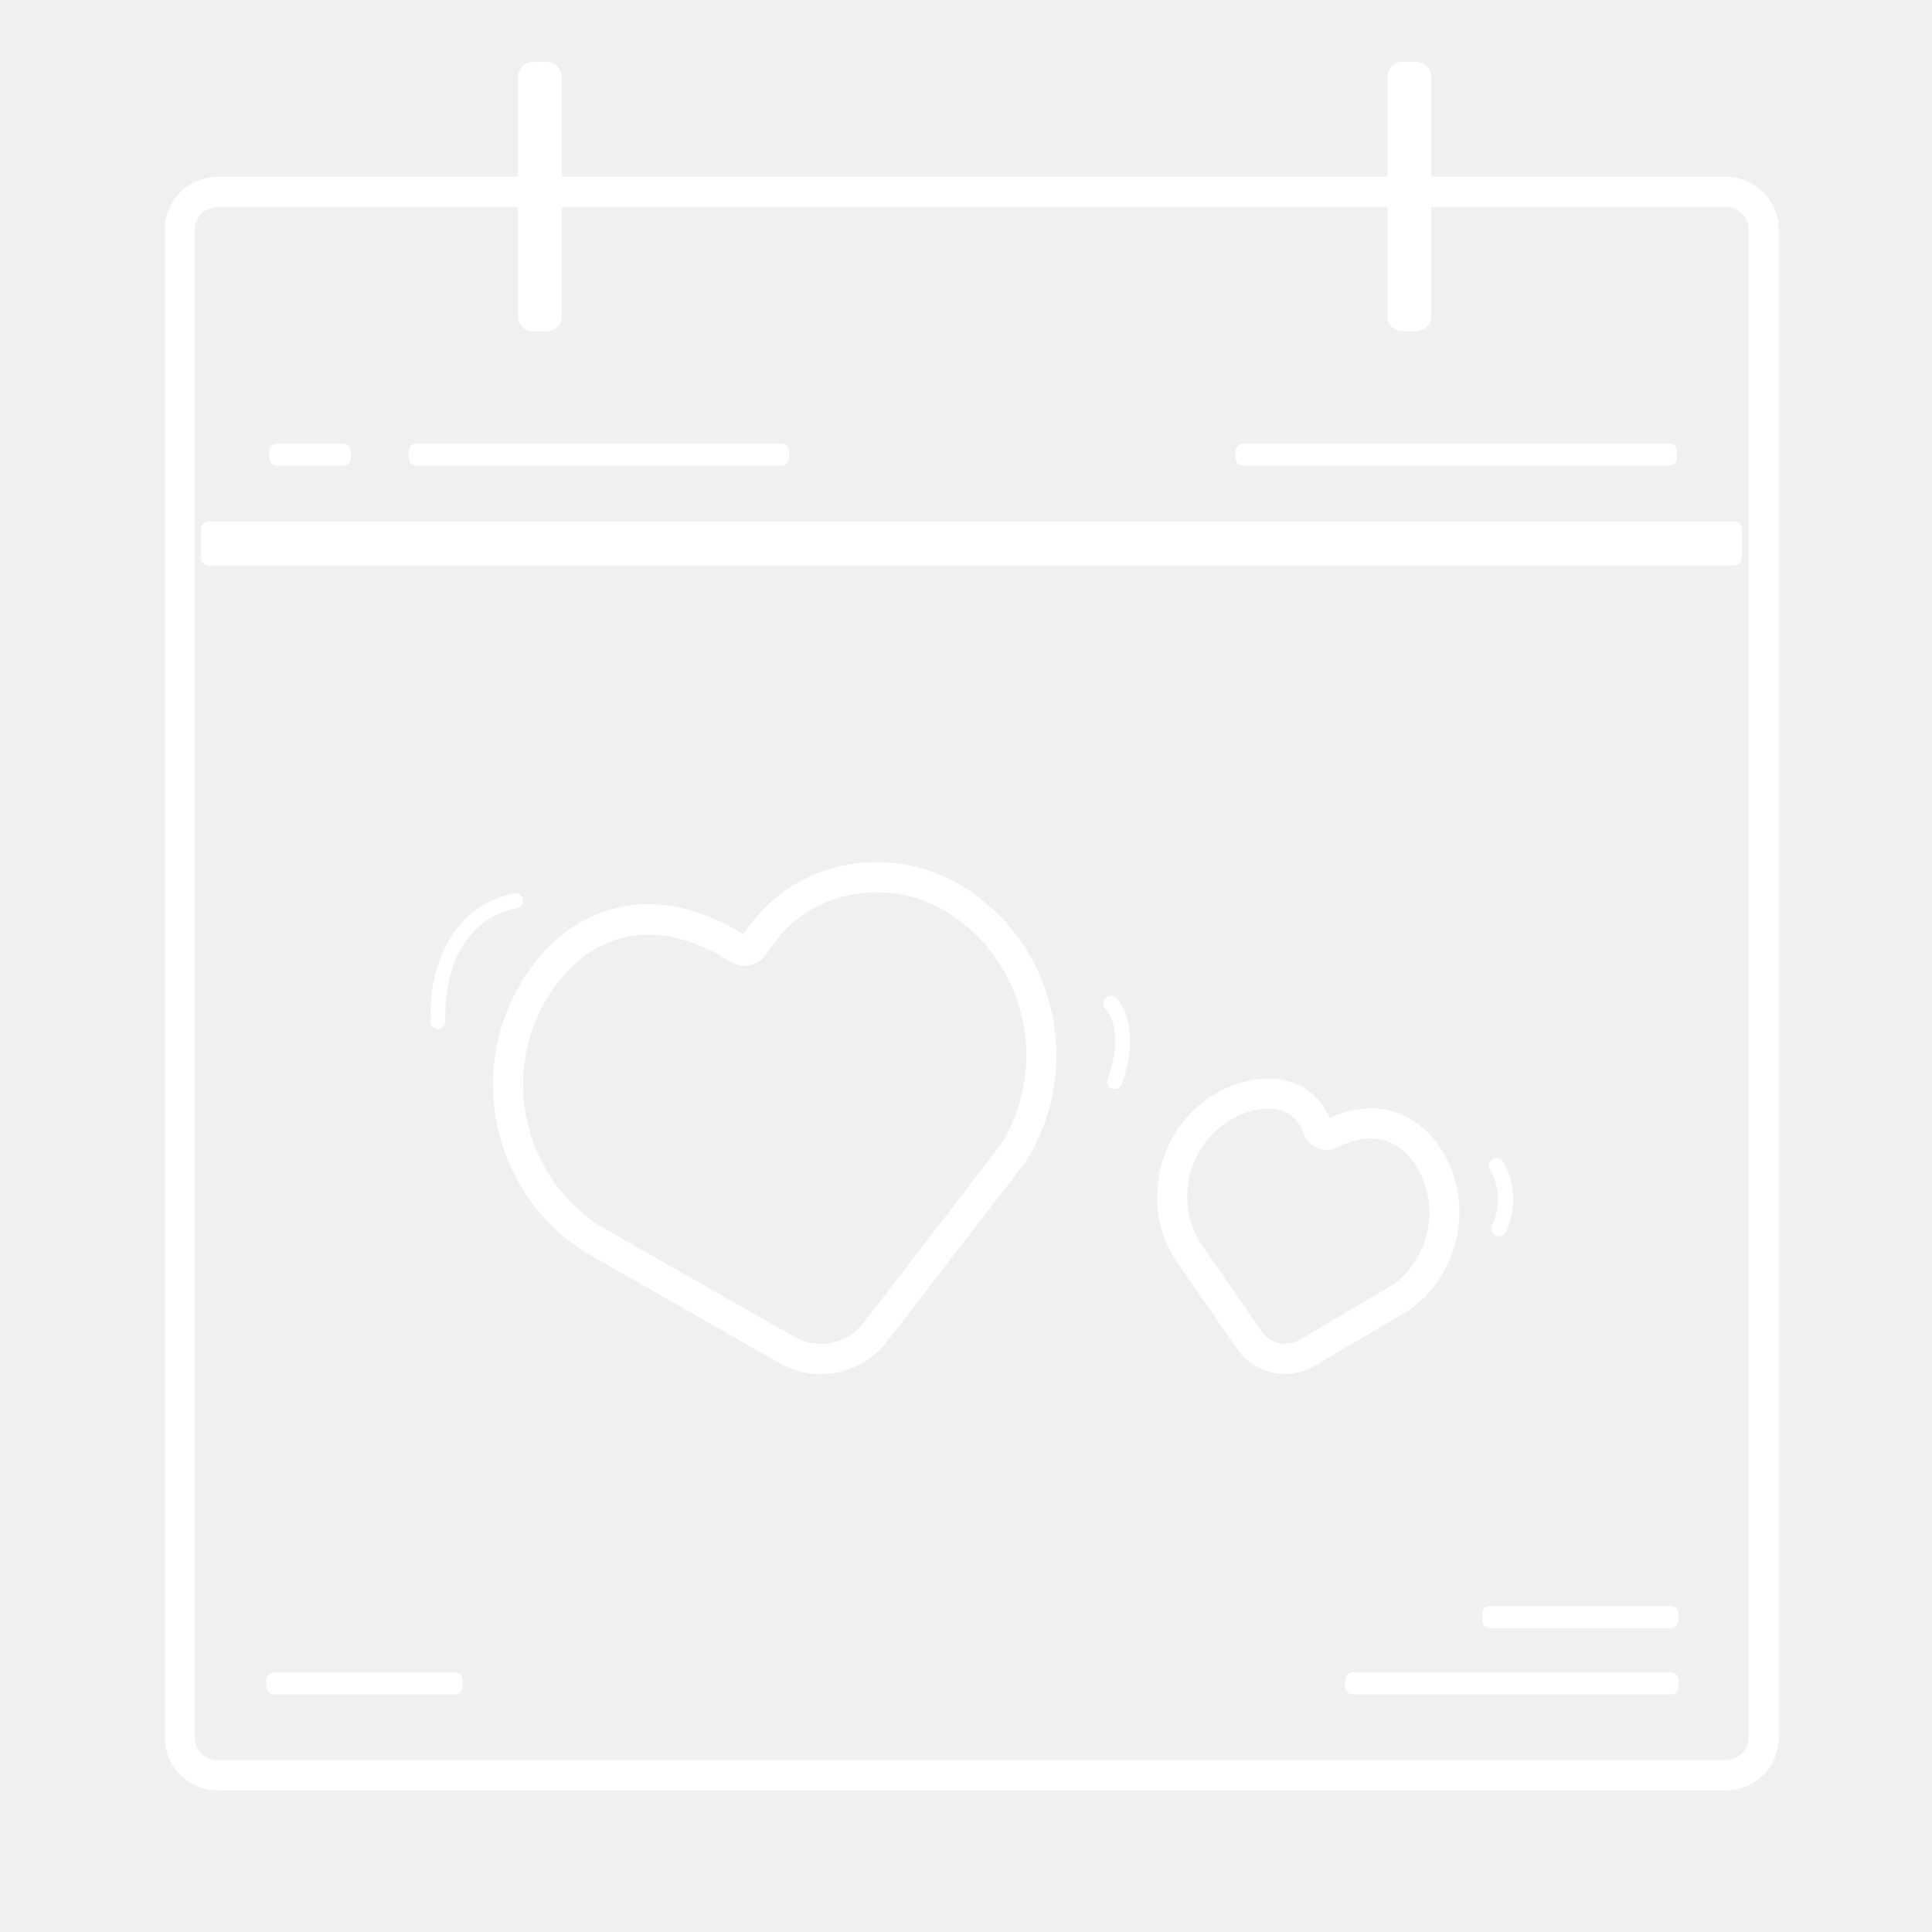
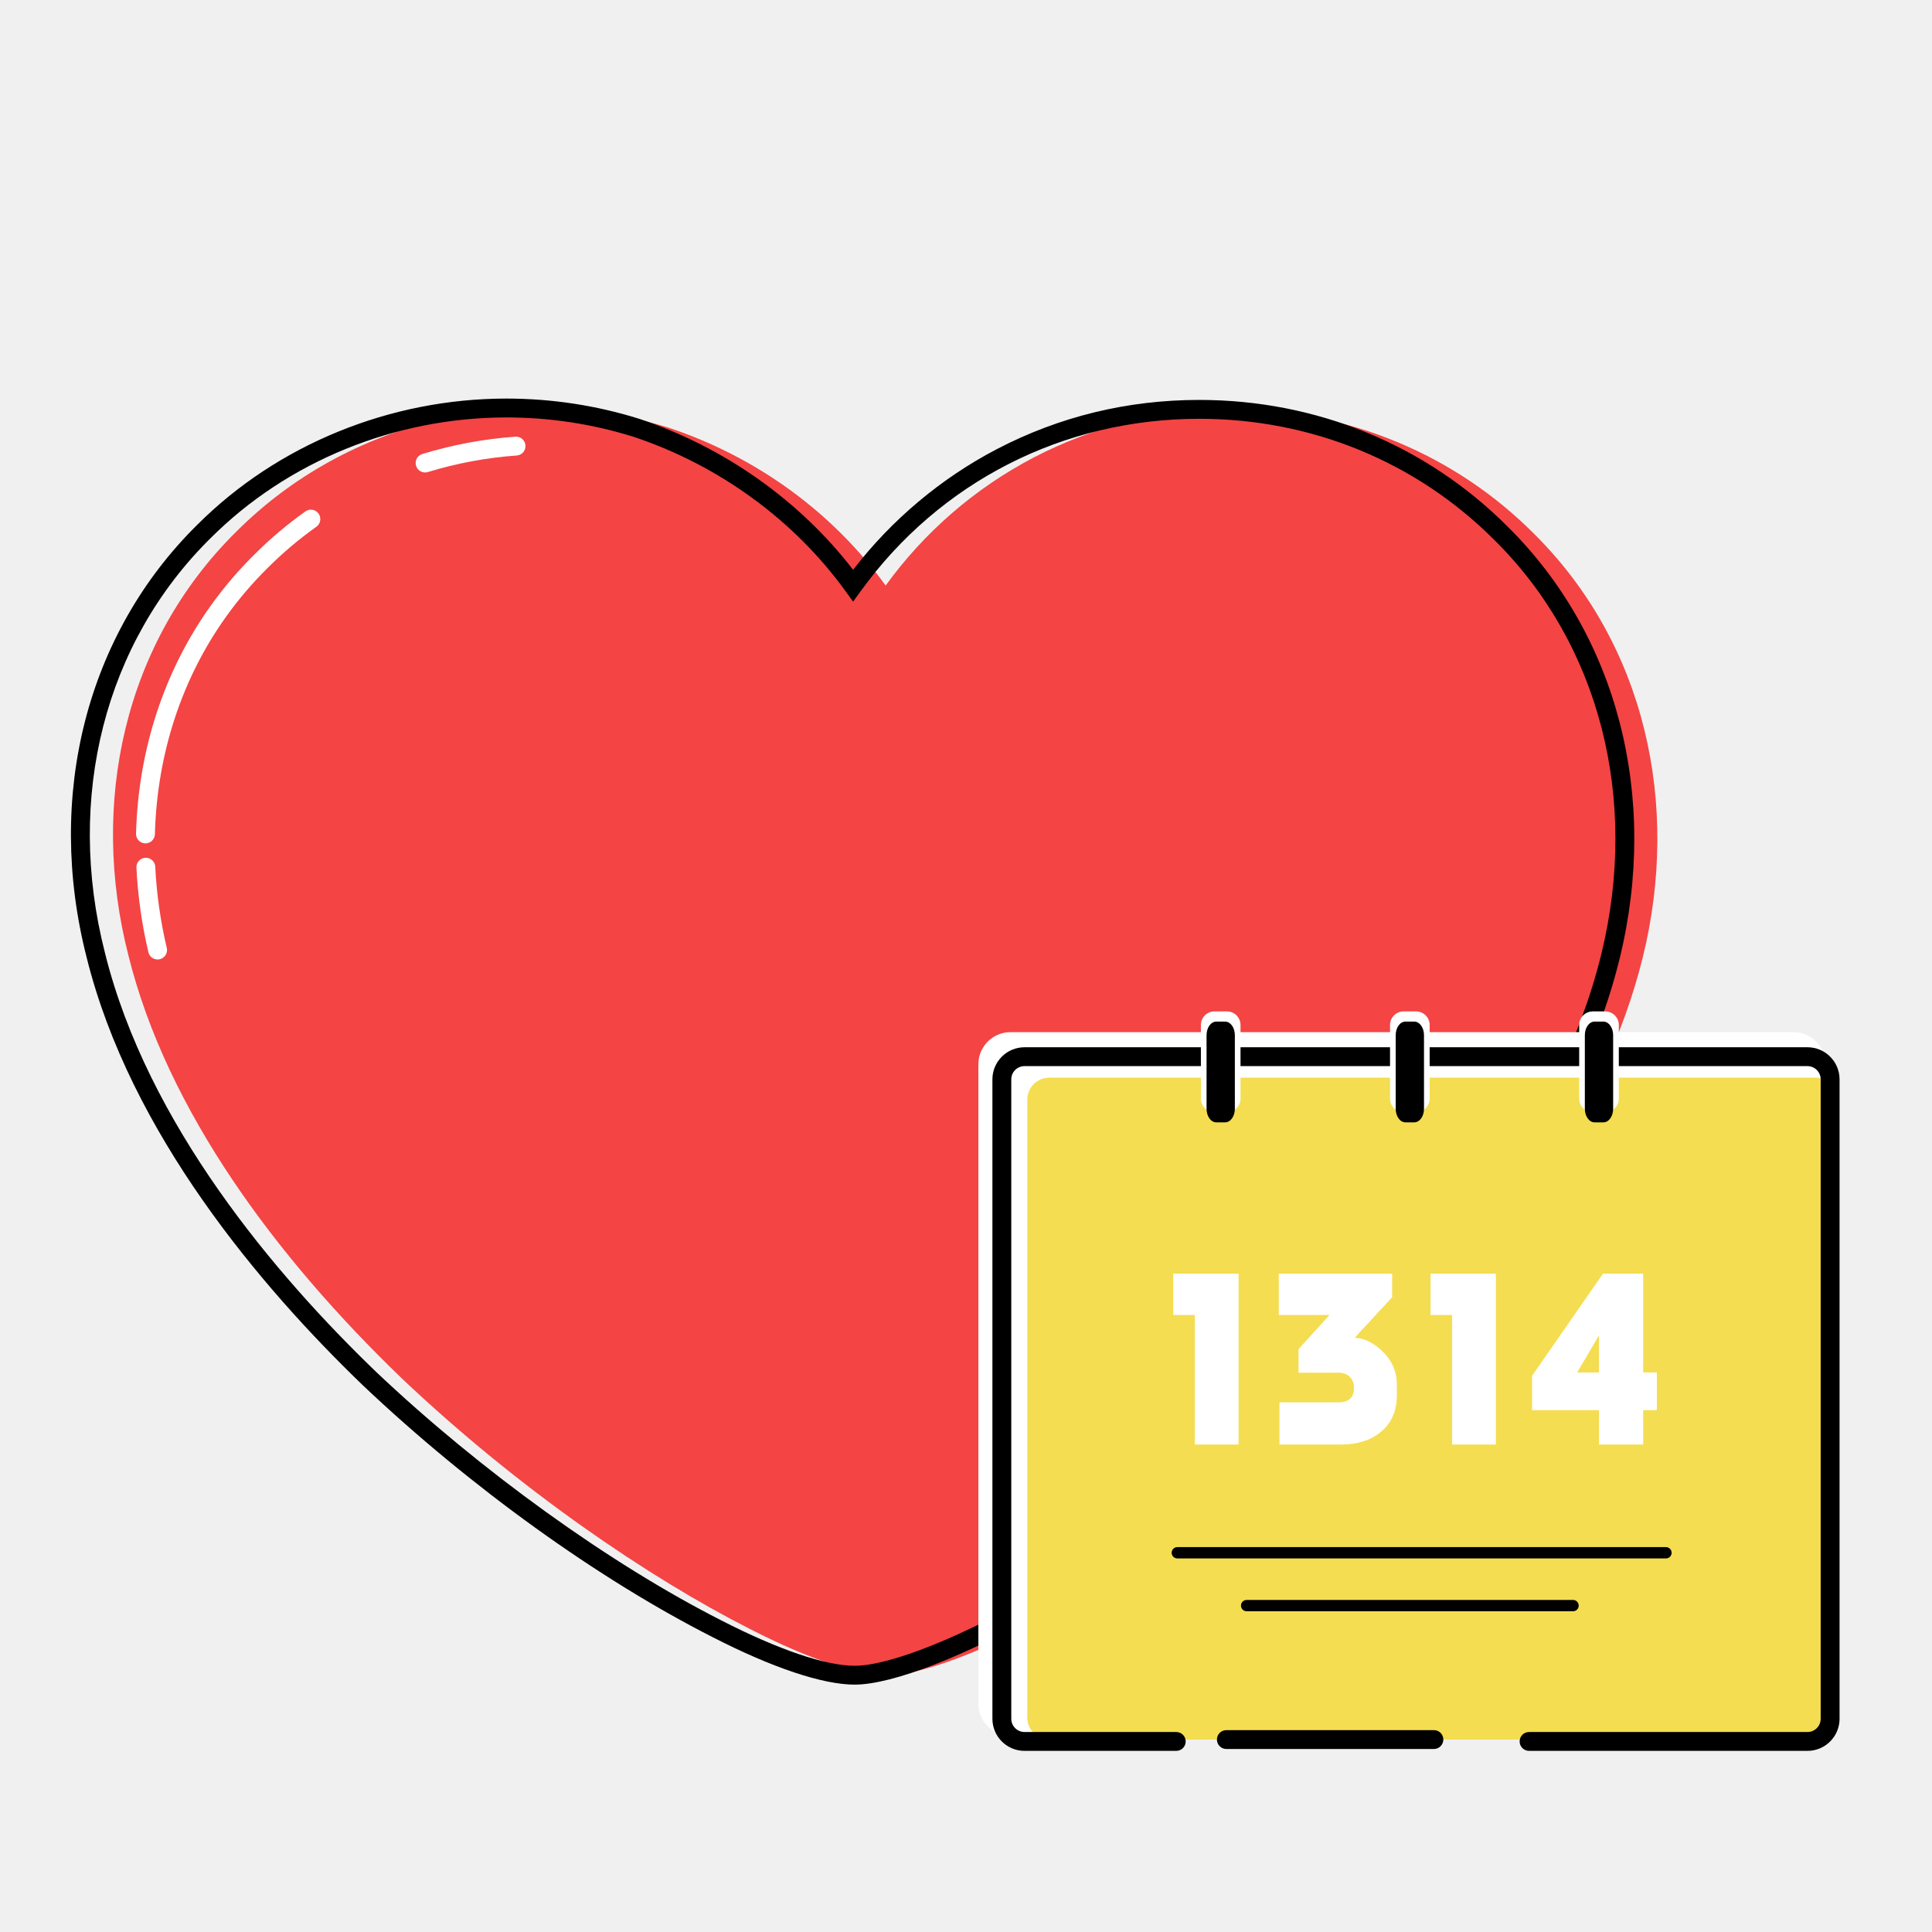
- <svg xmlns="http://www.w3.org/2000/svg" t="1753844852487" class="icon" viewBox="0 0 1024 1024" version="1.1" p-id="4556" width="128" height="128">
-   <path d="M914.8 948.9H115.3c-15.4 0-28-12.6-28-28V121.7c0-15.4 12.6-28 28-28h799.5c15.4 0 28 12.6 28 28v799.2c0 15.5-12.6 28-28 28zM115.3 109.7c-6.6 0-12 5.4-12 12v799.2c0 6.6 5.4 12 12 12h799.5c6.6 0 12-5.4 12-12V121.7c0-6.6-5.4-12-12-12H115.3z" fill="#ffffff" p-id="4557" />
-   <path d="M289.8 175.6h-7.3c-4.4 0-8-3.6-8-8V40.8c0-4.4 3.6-8 8-8h7.3c4.4 0 8 3.6 8 8v126.8c0 4.4-3.6 8-8 8zM923.2 280.4v15.3c0 2.2-1.8 4-4 4H110.6c-2.2 0-4-1.8-4-4v-15.3c0-2.2 1.8-4 4-4h808.6c2.2 0 4 1.8 4 4zM750.6 175.6h-7.3c-4.4 0-8-3.6-8-8V40.8c0-4.4 3.6-8 8-8h7.3c4.4 0 8 3.6 8 8v126.8c0 4.4-3.6 8-8 8z" fill="#ffffff" p-id="4558" />
-   <path d="M435 728.3c-7.5 0-15-1.9-21.8-5.8l-103.4-59-0.2-0.1c-48.8-31.3-63-96.5-31.7-145.3 12.9-20.1 30.4-33 50.7-37.3 20.7-4.4 43.3 0.6 65.4 14.4 11.9-18.4 30-31.2 51.2-36.1 22.7-5.2 47-1 66.5 11.6 23.6 15.1 39.8 38.6 45.8 66.1 6 27.5 1 55.6-14.1 79.2l-0.4 0.6-72.8 94.4c-8.6 11.2-21.8 17.3-35.2 17.3z m-117-78.5l103.1 58.8c12.2 7 27.9 3.8 36.5-7.3l72.5-94.2c12.7-19.9 16.9-43.6 11.8-66.9-5.1-23.3-18.9-43.3-38.8-56.1-16-10.2-35.8-13.7-54.3-9.4-12.4 2.8-29.8 10.4-42.1 30.4-2 3.3-5.2 5.5-8.9 6.4-3.8 0.9-7.8 0.1-11-1.9-18.9-12.1-37.8-16.6-54.8-13-16 3.4-30 13.9-40.6 30.2-26.6 41.3-14.6 96.4 26.6 123z" fill="#ffffff" p-id="4559" />
-   <path d="M681.1 728.2c-9.8 0-19.5-4.7-25.4-13.2l-33.3-48.1c-17.1-27.6-9.4-65.4 17.1-84.2 14-9.9 31-13.5 44.4-9.3 9.5 3 16.7 9.6 20.8 19.1 23.2-10.7 46.4-4.1 59.7 17.4 17.1 27.6 9.4 65.4-17.1 84.2l-0.6 0.4-50 29.5c-4.9 2.9-10.2 4.2-15.6 4.2z m-45.2-69.9l33 47.6c4.4 6.3 13 8.2 19.7 4.3l49.8-29.3c19.5-14.1 25.1-42.1 12.4-62.6-9.3-15.1-24.8-19-41.3-10.4-3.4 1.8-7.4 2-11 0.6-3.6-1.4-6.5-4.4-7.8-8.1-2.2-6.2-6-10.1-11.5-11.8-8.5-2.7-20.7 0.2-30.3 7.1-19.8 13.9-25.5 42-13 62.6z" fill="#ffffff" p-id="4560" />
-   <path d="M232.1 545.5c-2.2 0-4-1.8-4-3.9-0.5-32.2 11.6-49 21.7-57.4 11.2-9.2 22.5-10.6 23-10.7 2.2-0.2 4.2 1.3 4.4 3.5 0.2 2.2-1.3 4.2-3.5 4.4-1.6 0.2-38.5 5.3-37.7 60 0.1 2.2-1.7 4.1-3.9 4.1zM590.8 577.2c-0.4 0-0.9-0.1-1.3-0.2-2.1-0.7-3.2-3-2.4-5.1 9.3-26.4-0.8-37-1-37.1-1.6-1.5-1.7-4-0.2-5.7 1.5-1.6 4-1.7 5.7-0.2 0.6 0.6 14.1 13.9 3 45.5-0.6 1.8-2.1 2.8-3.8 2.8zM794.4 655.2c-0.6 0-1.2-0.1-1.7-0.4-2-1-2.8-3.3-1.9-5.3 7.8-16.2-1-29.3-1-29.4-1.3-1.8-0.8-4.3 1-5.6 1.8-1.3 4.3-0.8 5.6 1 0.5 0.7 11.4 17 1.7 37.4-0.8 1.5-2.2 2.3-3.7 2.3zM146.7 246.8H182c2.2 0 4-1.8 4-4v-3.7c0-2.2-1.8-4-4-4h-35.3c-2.2 0-4 1.8-4 4v3.7c0 2.3 1.8 4 4 4zM789.6 862.9h96c2.2 0 4-1.8 4-4v-3.7c0-2.2-1.8-4-4-4h-96c-2.2 0-4 1.8-4 4v3.7c0 2.3 1.8 4 4 4zM145.2 898.1h96c2.2 0 4-1.8 4-4v-3.7c0-2.2-1.8-4-4-4h-96c-2.2 0-4 1.8-4 4v3.7c0 2.2 1.8 4 4 4zM220.6 246.8h193.6c2.2 0 4-1.8 4-4v-3.7c0-2.2-1.8-4-4-4H220.6c-2.2 0-4 1.8-4 4v3.7c0 2.3 1.8 4 4 4zM658.9 246.8h225.9c2.2 0 4-1.8 4-4v-3.7c0-2.2-1.8-4-4-4H658.9c-2.2 0-4 1.8-4 4v3.7c0 2.3 1.8 4 4 4zM717 898.1h168.6c2.2 0 4-1.8 4-4v-3.7c0-2.2-1.8-4-4-4H717c-2.2 0-4 1.8-4 4v3.7c0 2.2 1.8 4 4 4z" p-id="4561" fill="#ffffff" />
+ <svg xmlns="http://www.w3.org/2000/svg" t="1753844902107" class="icon" viewBox="0 0 1024 1024" version="1.1" p-id="5311" width="128" height="128">
+   <path d="M212.996 730.604c62.258 58.98 131.071 105.676 184.321 132.711 31.945 16.382 57.343 24.574 72.906 24.574 39.324 0 157.289-61.438 256.41-156.465 65.535-63.078 123.699-140.902 144.18-224.461 19.66-80.281 1.636-165.48-58.164-224.461-40.961-40.961-97.485-65.535-159.742-65.535-76.188 0-142.543 36.863-183.5 93.387-27.856-38.504-67.997-67.992-114.692-83.559-81.098-25.394-170.39-4.094-229.375 54.887-59.801 58.984-77.824 144.18-57.344 224.461 20.481 82.738 78.645 160.562 145 224.461z" fill="#F44444" p-id="5312" />
+   <path d="M452.976 892.889c-16.892 0-43.594-8.923-75.188-25.124-60.968-30.953-128.578-79.627-185.478-133.531-54.074-52.073-123.341-133.677-146.414-226.889-21.864-85.705 0.072-171.409 58.686-229.222 42.494-42.491 102.211-66.874 163.817-66.874 23.989 0 47.73 3.625 70.563 10.775 44.976 14.993 84.9 43.26 113.2 79.978 20.448-26.534 46.678-48.567 76.225-63.971 33.176-17.294 69.268-26.063 107.273-26.063 62.086 0 120.072 23.794 163.277 67 58.299 57.5 80.545 143.186 59.485 229.186-23.004 93.852-91.858 175.177-145.569 226.874-102.022 97.807-220.119 157.861-259.877 157.861z m-184.577-671.64c-58.974 0-116.114 23.316-156.771 63.969-56.08 55.314-77.018 137.432-56.034 219.689 22.51 90.933 90.527 170.964 143.624 222.095 55.373 52.457 123.838 101.76 183.116 131.855 30.226 15.5 55.308 24.031 70.643 24.031 37.183 0 154.207-60.41 252.95-155.074 52.751-50.773 120.351-130.518 142.784-222.042 20.214-82.547-1.026-164.682-56.818-219.711-41.342-41.341-96.816-64.095-156.231-64.095-71.991 0-137.399 33.285-179.451 91.321l-4.052 5.592-4.048-5.595c-27.257-37.676-67.112-66.708-112.222-81.747-21.78-6.817-44.515-10.288-67.49-10.288z" p-id="5313" />
+   <path d="M83.515 508.542a5.002 5.002 0 0 1-4.863-3.856c-3.482-14.803-5.618-29.881-6.346-44.816a5.001 5.001 0 0 1 4.75-5.238c2.753-0.141 5.103 1.992 5.238 4.75 0.699 14.33 2.749 28.801 6.092 43.014a5 5 0 0 1-4.871 6.146z m-6.41-61.531c-0.045 0-0.09 0-0.136-0.002a5 5 0 0 1-4.865-5.131c1.189-44.627 14.965-86.535 39.838-121.192l0.007-0.01a209.409 209.409 0 0 1 23.008-26.891 210.916 210.916 0 0 1 26.92-22.729c2.251-1.601 5.373-1.07 6.972 1.182a5 5 0 0 1-1.182 6.972 200.75 200.75 0 0 0-25.653 21.661l-0.031 0.03a199.457 199.457 0 0 0-21.91 25.607l-0.007 0.01c-23.702 33.025-36.83 73.008-37.966 115.628a5 5 0 0 1-4.995 4.865z m148.199-196.592a5.001 5.001 0 0 1-1.463-9.783 222.53 222.53 0 0 1 49.323-9.18c2.745-0.208 5.146 1.878 5.342 4.632a5 5 0 0 1-4.632 5.342 212.445 212.445 0 0 0-47.103 8.767 4.962 4.962 0 0 1-1.467 0.222z" fill="#FFFFFF" p-id="5314" />
+   <path d="M962.56 903c0 6.627-5.373 12-12 12h-415c-6.627 0-12-5.373-12-12V564.069c0-6.627 5.373-12 12-12h415c6.627 0 12 5.373 12 12V903z" fill="#FFFFFF" p-id="5315" />
+   <path d="M950.56 920h-415c-9.374 0-17-7.626-17-17V564.069c0-9.374 7.626-17 17-17h415c9.374 0 17 7.626 17 17V903c0 9.374-7.626 17-17 17z m-415-362.931c-3.859 0-7 3.141-7 7V903c0 3.859 3.141 7 7 7h415c3.859 0 7-3.141 7-7V564.069c0-3.859-3.141-7-7-7h-415z" fill="#FFFFFF" p-id="5316" />
+   <path d="M974 910.4c0 6.406-5.256 11.6-11.74 11.6H556.24c-6.484 0-11.74-5.193-11.74-11.6V582.769c0-6.406 5.256-11.6 11.74-11.6h406.02c6.484 0 11.74 5.193 11.74 11.6V910.4z" fill="#F4DD50" p-id="5317" />
+   <path d="M958 928H810.44c-2.762 0-5-2.238-5-5s2.238-5 5-5H958c3.859 0 7-3.141 7-7V572.069c0-3.859-3.141-7-7-7H543c-3.859 0-7 3.141-7 7V911c0 3.859 3.141 7 7 7h80.44c2.762 0 5 2.238 5 5s-2.238 5-5 5H543c-9.374 0-17-7.626-17-17V572.069c0-9.374 7.626-17 17-17h415c9.374 0 17 7.626 17 17V911c0 9.374-7.626 17-17 17z" p-id="5318" />
+   <path d="M760 927H650c-2.762 0-5-2.238-5-5s2.238-5 5-5h110c2.762 0 5 2.238 5 5s-2.238 5-5 5z" p-id="5319" />
+   <path d="M657.5 582.269a7.2 7.2 0 0 1-7.2 7.2h-6.6a7.2 7.2 0 0 1-7.2-7.2v-39a7.2 7.2 0 0 1 7.2-7.2h6.6a7.2 7.2 0 0 1 7.2 7.2v39z" fill="#FFFFFF" p-id="5320" />
+   <path d="M654.5 587.669c0 3.976-2.302 7.2-5.143 7.2h-4.714c-2.84 0-5.143-3.224-5.143-7.2v-39c0-3.976 2.303-7.2 5.143-7.2h4.714c2.84 0 5.143 3.224 5.143 7.2v39z" p-id="5321" />
+   <path d="M757.75 582.269a7.2 7.2 0 0 1-7.2 7.2h-6.6a7.2 7.2 0 0 1-7.2-7.2v-39a7.2 7.2 0 0 1 7.2-7.2h6.6a7.2 7.2 0 0 1 7.2 7.2v39z" fill="#FFFFFF" p-id="5322" />
+   <path d="M754.75 587.669c0 3.976-2.303 7.2-5.143 7.2h-4.714c-2.84 0-5.143-3.224-5.143-7.2v-39c0-3.976 2.302-7.2 5.143-7.2h4.714c2.84 0 5.143 3.224 5.143 7.2v39z" p-id="5323" />
+   <path d="M858 582.269a7.2 7.2 0 0 1-7.2 7.2h-6.6a7.2 7.2 0 0 1-7.2-7.2v-39a7.2 7.2 0 0 1 7.2-7.2h6.6a7.2 7.2 0 0 1 7.2 7.2v39z" fill="#FFFFFF" p-id="5324" />
+   <path d="M855 587.669c0 3.976-2.303 7.2-5.143 7.2h-4.714c-2.84 0-5.143-3.224-5.143-7.2v-39c0-3.976 2.303-7.2 5.143-7.2h4.714c2.84 0 5.143 3.224 5.143 7.2v39z" p-id="5325" />
+   <path d="M621.851 696.967v-21.896h34.629v90.559h-23.205v-68.663h-11.424zM709.554 743.258c5.394 0 8.092-2.577 8.092-7.735 0-2.38-0.755-4.302-2.261-5.771-1.509-1.467-3.451-2.201-5.831-2.201h-21.302v-12.495l16.422-18.088H677.78v-21.896h60.095v12.494l-3.094 3.332-0.952 1.071a86.485 86.485 0 0 0-3.451 3.63l-2.38 2.678-6.901 7.378c-1.666 1.825-2.659 2.975-2.976 3.45 3.332 0 6.861 1.271 10.591 3.809 7.774 5.474 11.662 12.495 11.662 21.063v5.355c0 8.567-2.896 15.153-8.687 19.754-5.316 4.364-12.298 6.545-20.944 6.545h-32.605v-22.372h31.416zM758.225 696.967v-21.896h34.629v90.559h-23.205v-68.663h-11.424zM812.013 747.423v-18.207l37.604-54.145h21.301v52.359h7.26v19.992h-7.26v18.207h-23.442v-18.207h-35.463z m35.462-39.627l-11.543 19.635h11.543v-19.635z" fill="#FFFFFF" p-id="5326" />
+   <path d="M883 826H624a3 3 0 1 1 0-6h259a3 3 0 1 1 0 6zM833.75 854h-173a3 3 0 1 1 0-6h173a3 3 0 1 1 0 6z" p-id="5327" />
</svg>
